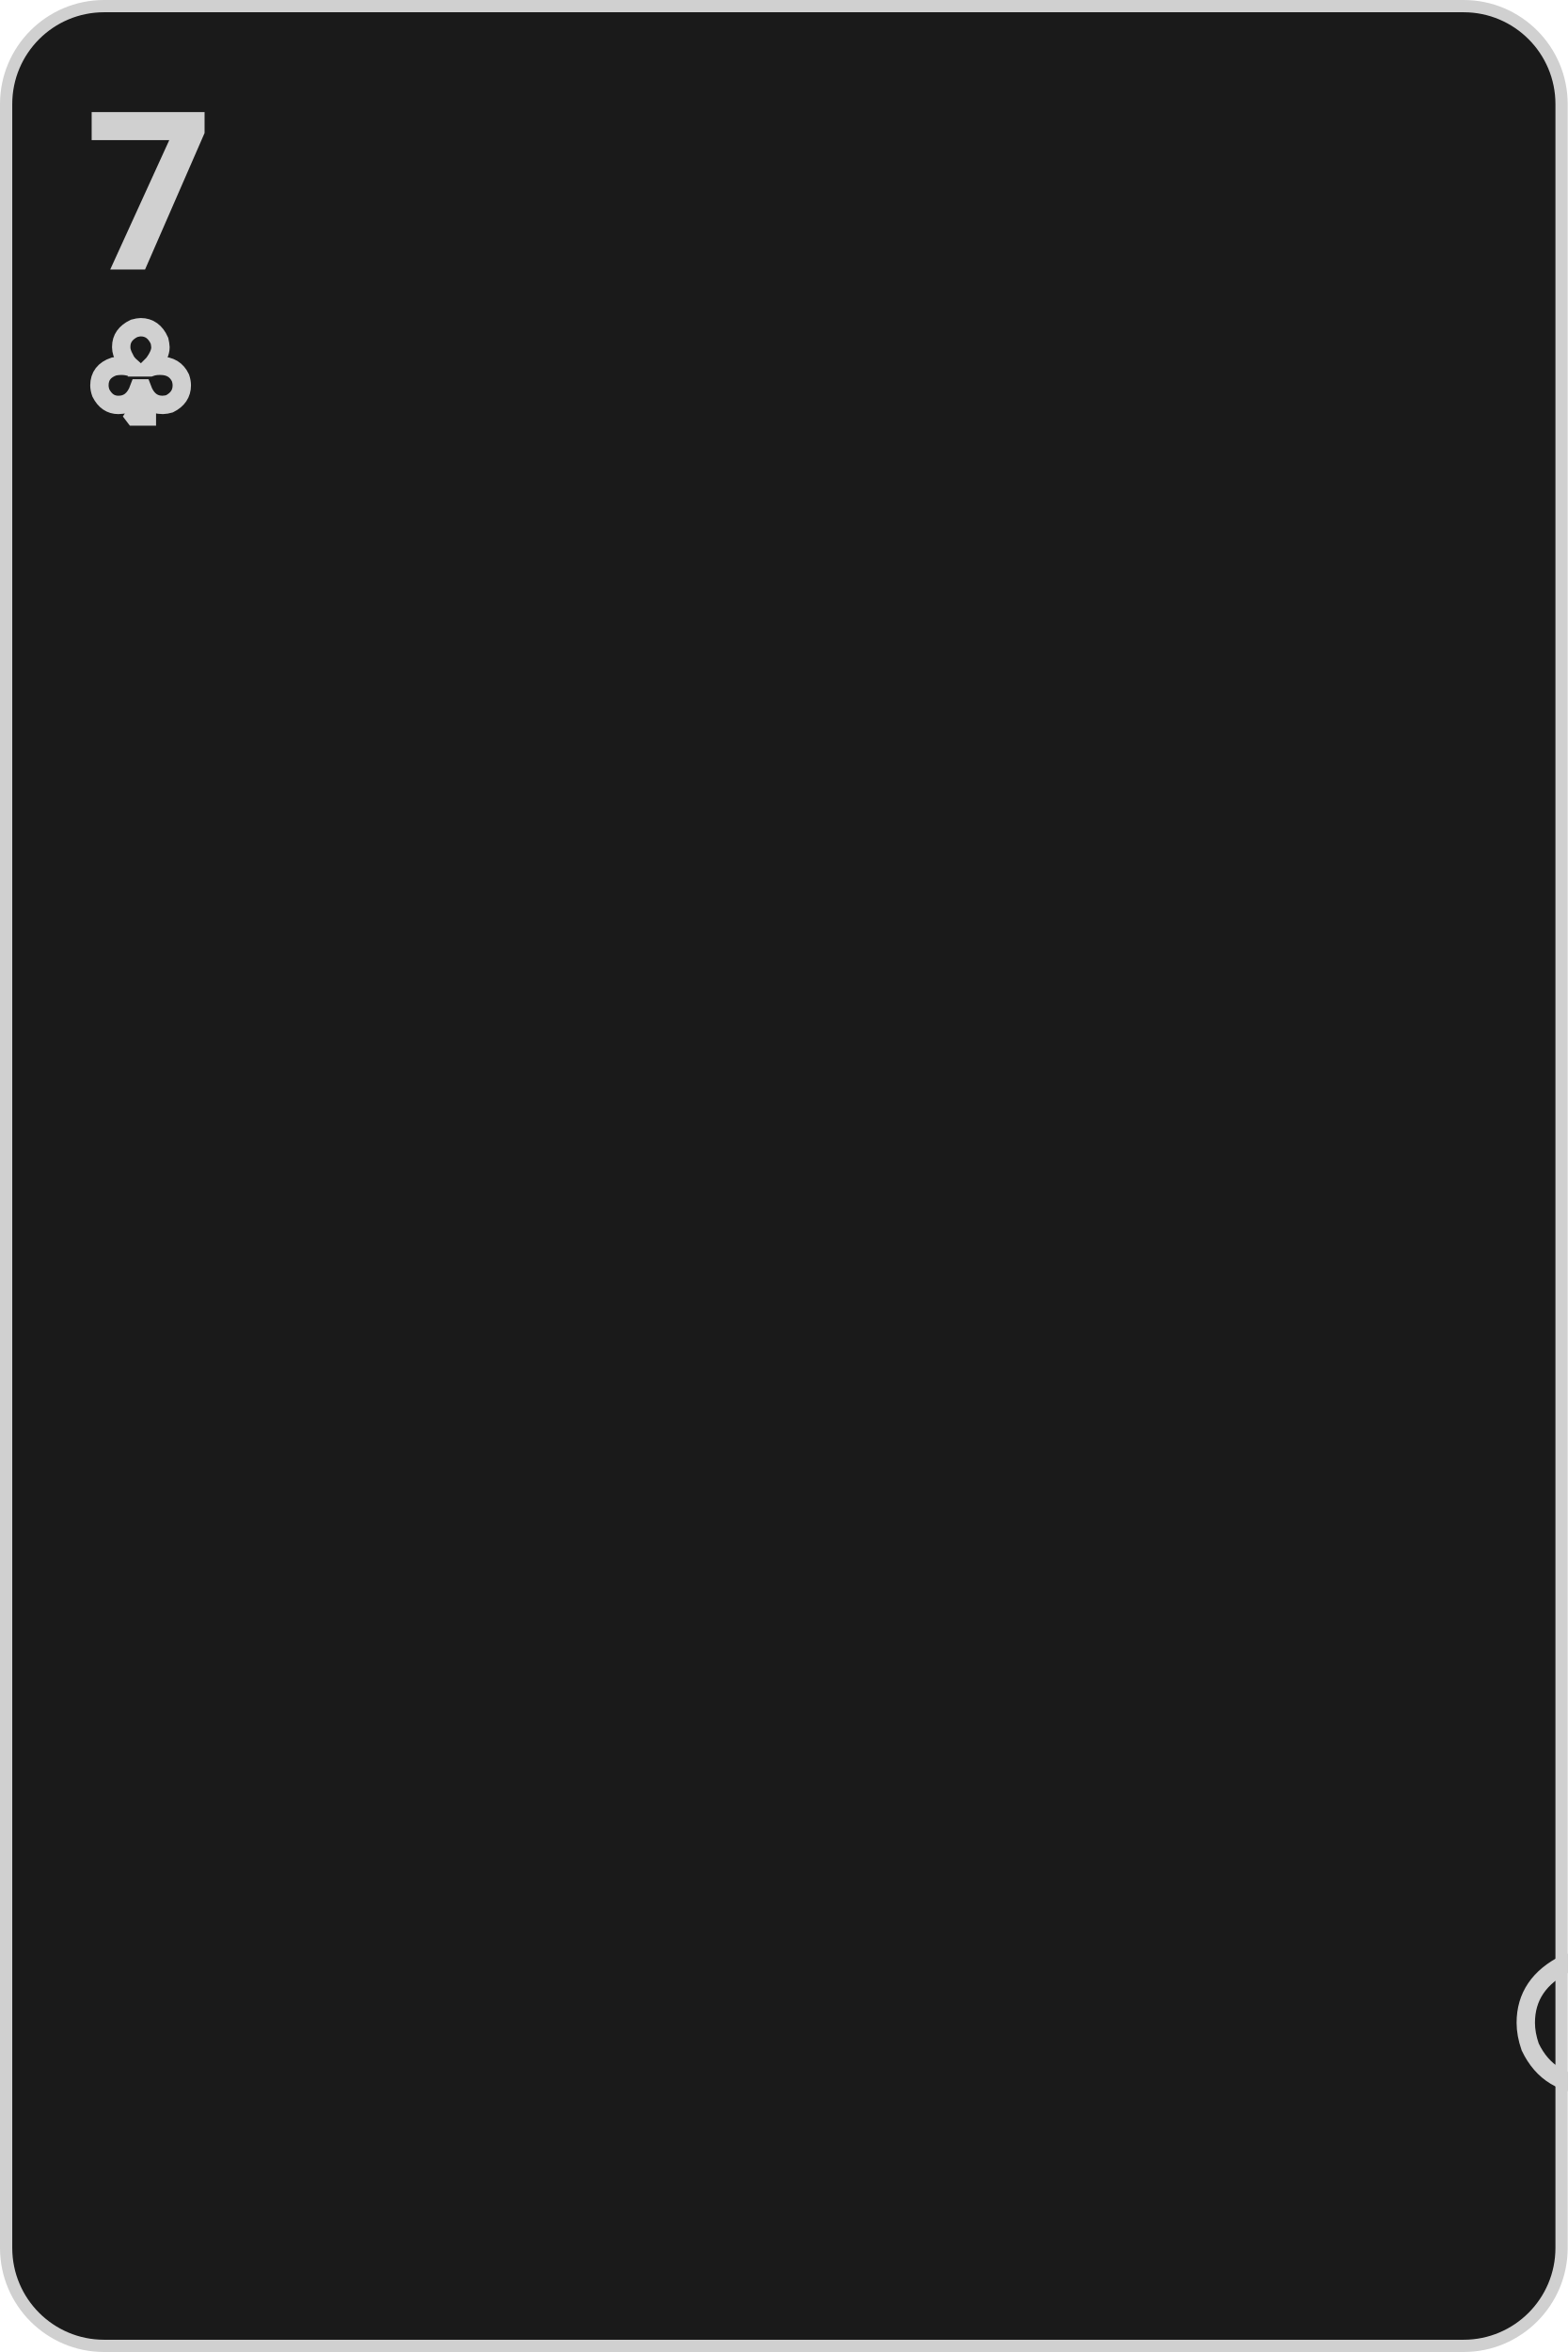
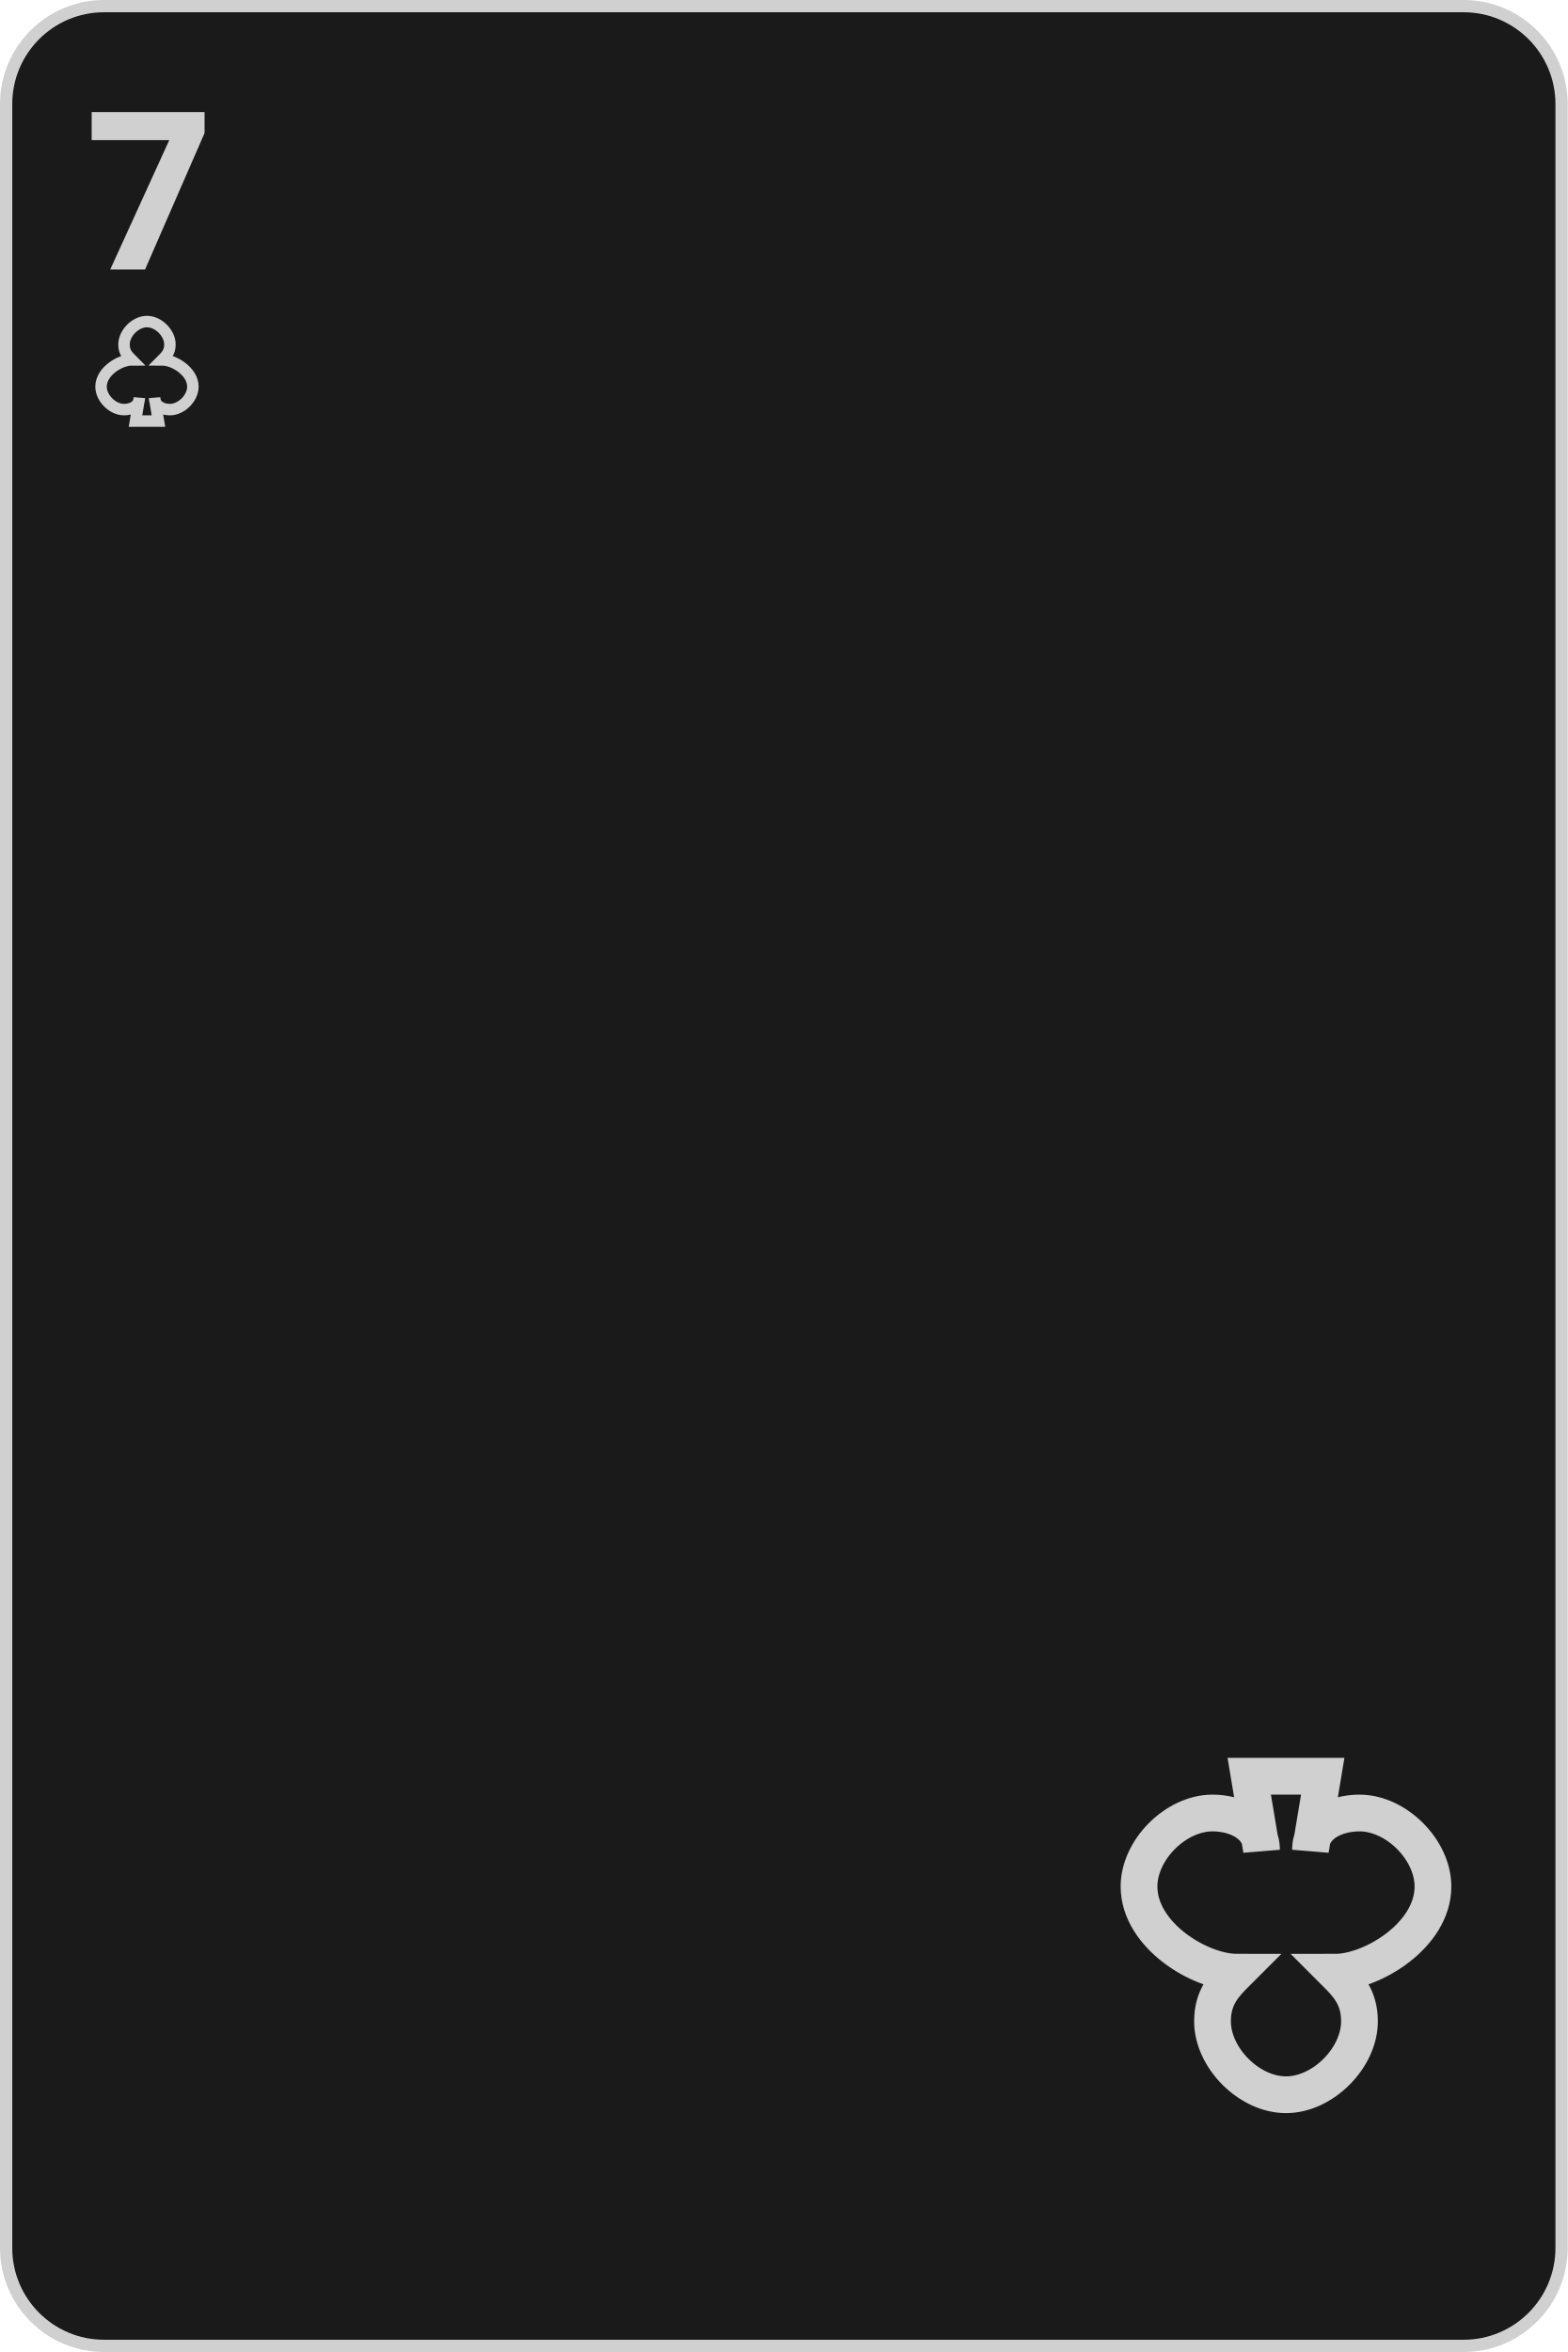
<svg xmlns="http://www.w3.org/2000/svg" width="256" height="384" viewBox="0 0 256 384">
  <rect x="1" y="1" width="254" height="382" rx="16" ry="16" fill="#1a1a1a" stroke="#d0d0d0" stroke-width="2" />
  <text x="14" y="44" font-family="Fira Mono" font-size="36" font-weight="700" fill="#d0d0d0">7</text>
-   <text x="14" y="68" font-family="Fira Mono" font-size="20" fill="none" stroke="#d0d0d0" stroke-width="3">♣</text>
-   <text x="242" y="350" font-family="Fira Mono" font-size="64" text-anchor="end" fill="none" stroke="#d0d0d0" stroke-width="3" transform="rotate(180 242 332)">♣</text>
+   <g transform="translate(14 50) scale(0.625)">
+     <path d="M16,4 C 13,4 10,7 10,10 C 10,12 11,13 12,14 C 9,14 4,17 4,21 C 4,24 7,27 10,27 C 12,27 14,26 14,24 L 13,30 L 19,30 L 18,24 C 18,26 20,27 22,27 C 25,27 28,24 28,21 C 28,17 23,14 20,14 C 21,13 22,12 22,10 C 22,7 19,4 16,4 Z" fill="none" stroke="#d0d0d0" stroke-width="3" />
+   </g>
+   <g transform="translate(242 350) rotate(180) scale(2)">
+     <path d="M16,4 C 13,4 10,7 10,10 C 10,12 11,13 12,14 C 9,14 4,17 4,21 C 4,24 7,27 10,27 C 12,27 14,26 14,24 L 13,30 L 19,30 L 18,24 C 18,26 20,27 22,27 C 25,27 28,24 28,21 C 28,17 23,14 20,14 C 21,13 22,12 22,10 C 22,7 19,4 16,4 Z" fill="none" stroke="#d0d0d0" stroke-width="3" />
+   </g>
</svg>
